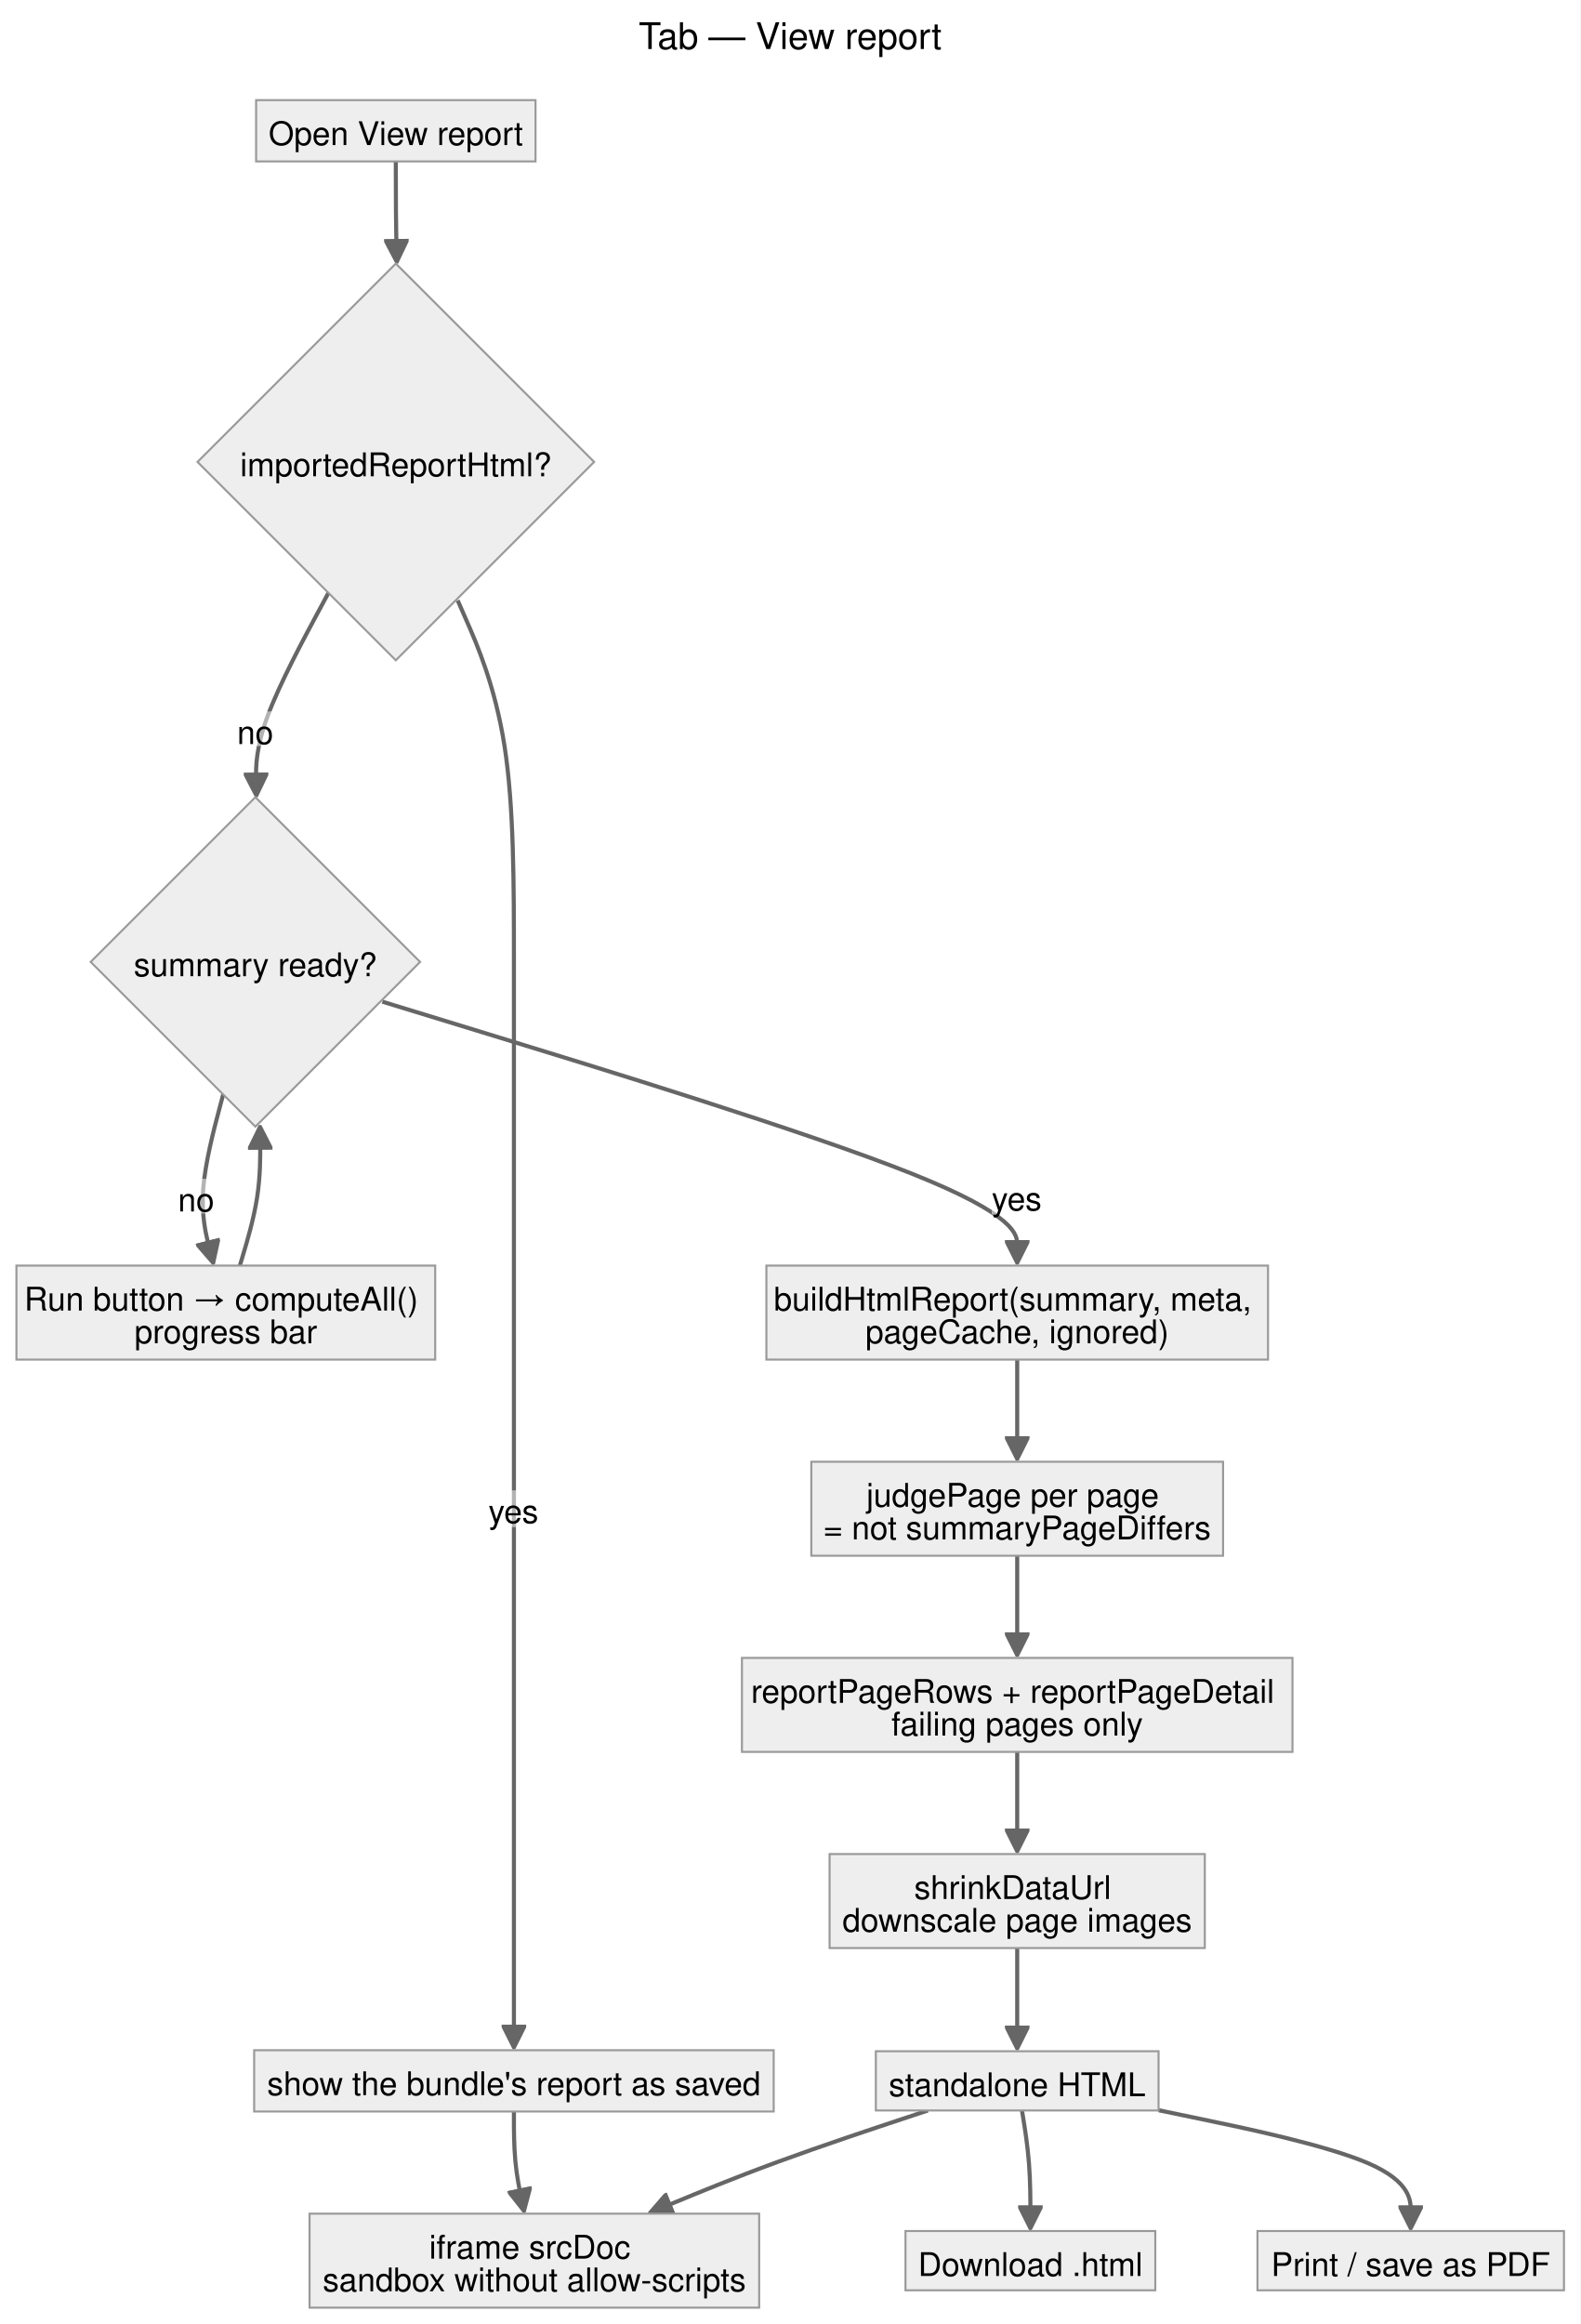
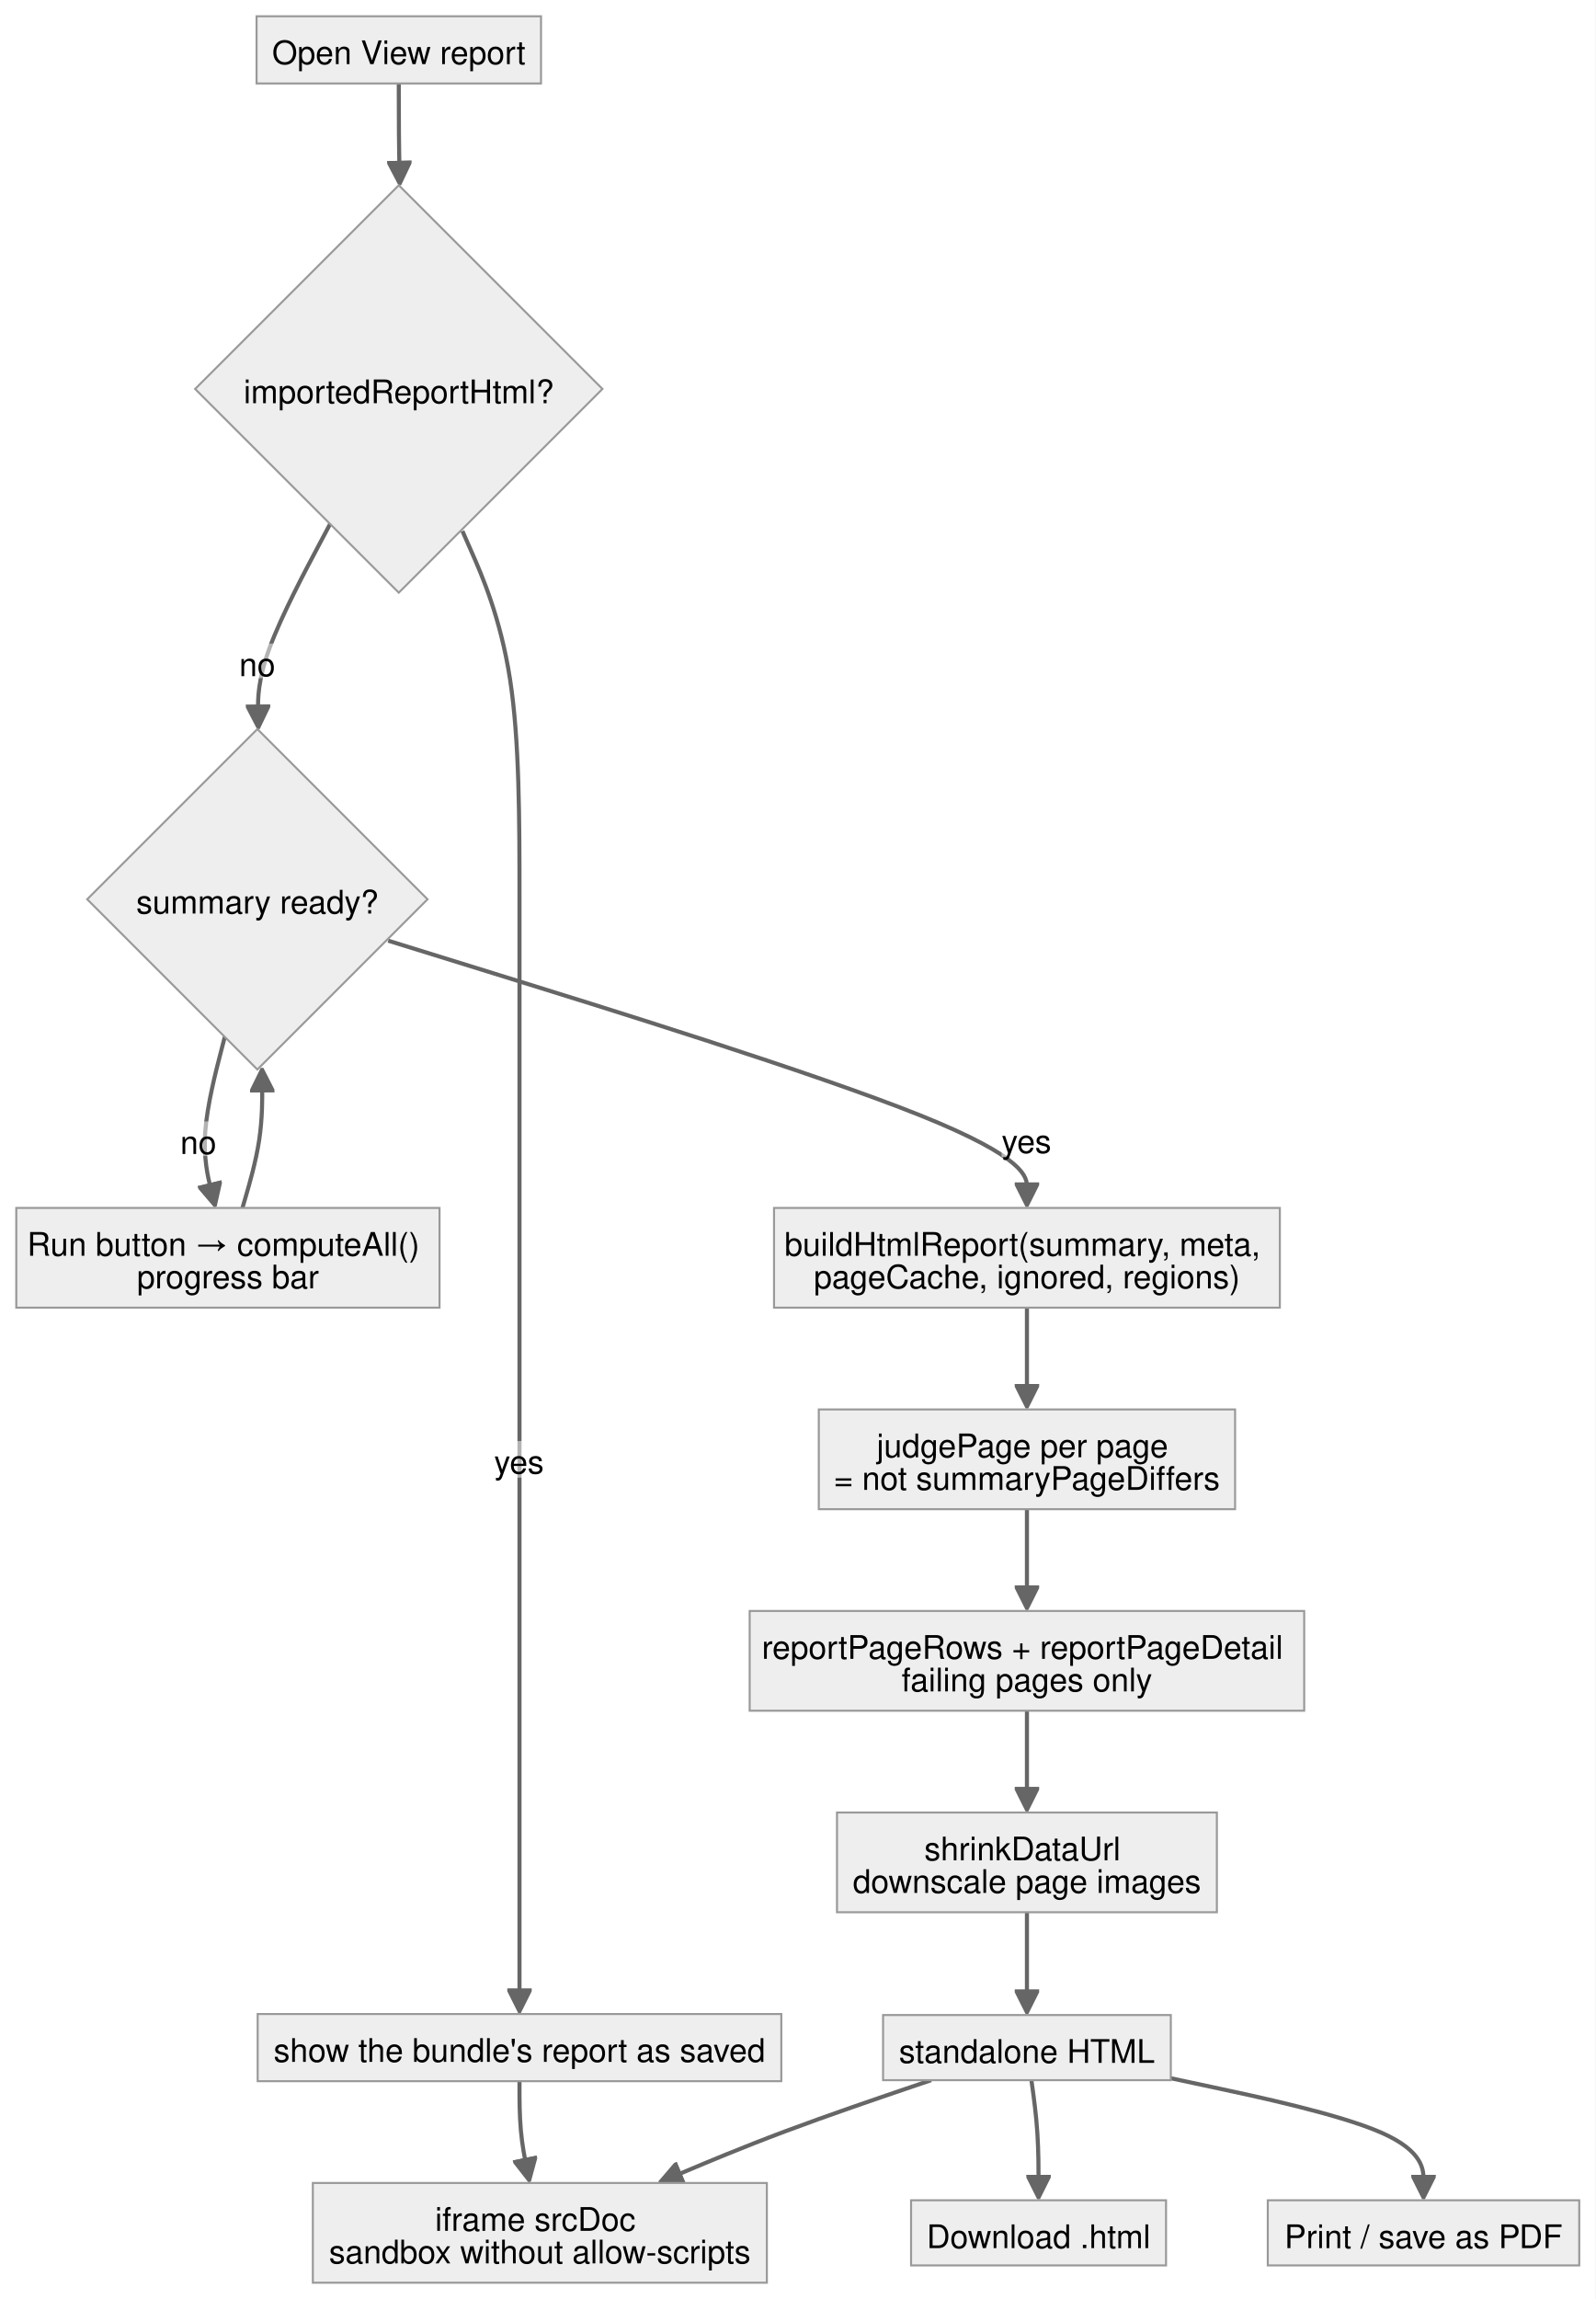
- <svg xmlns="http://www.w3.org/2000/svg" aria-roledescription="flowchart-v2" role="graphics-document document" viewBox="-8 -49 773.523 1137.406" width="774" height="1138" id="arch7">
-   <rect x="-8" y="-49" width="773.523" height="1137.406" fill="#ffffff" />
+ <svg xmlns="http://www.w3.org/2000/svg" id="arch7" width="784.023" height="1129.406" viewBox="-8 -8 784.023 1129.406" role="graphics-document document" aria-roledescription="flowchart-v2">
+   <rect x="-8" y="-8" width="784.023" height="1129.406" fill="#ffffff" />
  <style>#arch7{font-family:Helvetica,Arial,sans-serif;font-size:16px;fill:#000000;}#arch7 .error-icon{fill:#552222;}#arch7 .error-text{fill:#552222;stroke:#552222;}#arch7 .edge-thickness-normal{stroke-width:2px;}#arch7 .edge-thickness-thick{stroke-width:3.5px;}#arch7 .edge-pattern-solid{stroke-dasharray:0;}#arch7 .edge-pattern-dashed{stroke-dasharray:3;}#arch7 .edge-pattern-dotted{stroke-dasharray:2;}#arch7 .marker{fill:#666;stroke:#666;}#arch7 .marker.cross{stroke:#666;}#arch7 svg{font-family:Helvetica,Arial,sans-serif;font-size:16px;}#arch7 .label{font-family:Helvetica,Arial,sans-serif;color:#000000;}#arch7 .cluster-label text{fill:#333;}#arch7 .cluster-label span,#arch7 p{color:#333;}#arch7 .label text,#arch7 span,#arch7 p{fill:#000000;color:#000000;}#arch7 .node rect,#arch7 .node circle,#arch7 .node ellipse,#arch7 .node polygon,#arch7 .node path{fill:#eee;stroke:#999;stroke-width:1px;}#arch7 .flowchart-label text{text-anchor:middle;}#arch7 .node .katex path{fill:#000;stroke:#000;stroke-width:1px;}#arch7 .node .label{text-align:center;}#arch7 .node.clickable{cursor:pointer;}#arch7 .arrowheadPath{fill:#333333;}#arch7 .edgePath .path{stroke:#666;stroke-width:2.0px;}#arch7 .flowchart-link{stroke:#666;fill:none;}#arch7 .edgeLabel{background-color:white;text-align:center;}#arch7 .edgeLabel rect{opacity:0.5;background-color:white;fill:white;}#arch7 .labelBkg{background-color:rgba(255, 255, 255, 0.5);}#arch7 .cluster rect{fill:hsl(0, 0%, 98.922%);stroke:#707070;stroke-width:1px;}#arch7 .cluster text{fill:#333;}#arch7 .cluster span,#arch7 p{color:#333;}#arch7 div.mermaidTooltip{position:absolute;text-align:center;max-width:200px;padding:2px;font-family:Helvetica,Arial,sans-serif;font-size:12px;background:hsl(-160, 0%, 93.333%);border:1px solid #707070;border-radius:2px;pointer-events:none;z-index:100;}#arch7 .flowchartTitleText{text-anchor:middle;font-size:18px;fill:#000000;}#arch7 :root{--mermaid-font-family:Helvetica,Arial,sans-serif;}</style>
  <g>
-     <marker orient="auto" markerHeight="12" markerWidth="12" markerUnits="userSpaceOnUse" refY="5" refX="6" viewBox="0 0 10 10" class="marker flowchart" id="arch7_flowchart-pointEnd">
-       <path style="stroke-width: 1; stroke-dasharray: 1, 0;" class="arrowMarkerPath" d="M 0 0 L 10 5 L 0 10 z" />
-     </marker>
-     <marker orient="auto" markerHeight="12" markerWidth="12" markerUnits="userSpaceOnUse" refY="5" refX="4.5" viewBox="0 0 10 10" class="marker flowchart" id="arch7_flowchart-pointStart">
-       <path style="stroke-width: 1; stroke-dasharray: 1, 0;" class="arrowMarkerPath" d="M 0 5 L 10 10 L 10 0 z" />
-     </marker>
-     <marker orient="auto" markerHeight="11" markerWidth="11" markerUnits="userSpaceOnUse" refY="5" refX="11" viewBox="0 0 10 10" class="marker flowchart" id="arch7_flowchart-circleEnd">
-       <circle style="stroke-width: 1; stroke-dasharray: 1, 0;" class="arrowMarkerPath" r="5" cy="5" cx="5" />
-     </marker>
-     <marker orient="auto" markerHeight="11" markerWidth="11" markerUnits="userSpaceOnUse" refY="5" refX="-1" viewBox="0 0 10 10" class="marker flowchart" id="arch7_flowchart-circleStart">
-       <circle style="stroke-width: 1; stroke-dasharray: 1, 0;" class="arrowMarkerPath" r="5" cy="5" cx="5" />
-     </marker>
-     <marker orient="auto" markerHeight="11" markerWidth="11" markerUnits="userSpaceOnUse" refY="5.2" refX="12" viewBox="0 0 11 11" class="marker cross flowchart" id="arch7_flowchart-crossEnd">
-       <path style="stroke-width: 2; stroke-dasharray: 1, 0;" class="arrowMarkerPath" d="M 1,1 l 9,9 M 10,1 l -9,9" />
-     </marker>
-     <marker orient="auto" markerHeight="11" markerWidth="11" markerUnits="userSpaceOnUse" refY="5.2" refX="-1" viewBox="0 0 11 11" class="marker cross flowchart" id="arch7_flowchart-crossStart">
-       <path style="stroke-width: 2; stroke-dasharray: 1, 0;" class="arrowMarkerPath" d="M 1,1 l 9,9 M 10,1 l -9,9" />
+     <marker id="arch7_flowchart-pointEnd" class="marker flowchart" viewBox="0 0 10 10" refX="6" refY="5" markerUnits="userSpaceOnUse" markerWidth="12" markerHeight="12" orient="auto">
+       <path d="M 0 0 L 10 5 L 0 10 z" class="arrowMarkerPath" style="stroke-width: 1; stroke-dasharray: 1, 0;" />
+     </marker>
+     <marker id="arch7_flowchart-pointStart" class="marker flowchart" viewBox="0 0 10 10" refX="4.5" refY="5" markerUnits="userSpaceOnUse" markerWidth="12" markerHeight="12" orient="auto">
+       <path d="M 0 5 L 10 10 L 10 0 z" class="arrowMarkerPath" style="stroke-width: 1; stroke-dasharray: 1, 0;" />
+     </marker>
+     <marker id="arch7_flowchart-circleEnd" class="marker flowchart" viewBox="0 0 10 10" refX="11" refY="5" markerUnits="userSpaceOnUse" markerWidth="11" markerHeight="11" orient="auto">
+       <circle cx="5" cy="5" r="5" class="arrowMarkerPath" style="stroke-width: 1; stroke-dasharray: 1, 0;" />
+     </marker>
+     <marker id="arch7_flowchart-circleStart" class="marker flowchart" viewBox="0 0 10 10" refX="-1" refY="5" markerUnits="userSpaceOnUse" markerWidth="11" markerHeight="11" orient="auto">
+       <circle cx="5" cy="5" r="5" class="arrowMarkerPath" style="stroke-width: 1; stroke-dasharray: 1, 0;" />
+     </marker>
+     <marker id="arch7_flowchart-crossEnd" class="marker cross flowchart" viewBox="0 0 11 11" refX="12" refY="5.2" markerUnits="userSpaceOnUse" markerWidth="11" markerHeight="11" orient="auto">
+       <path d="M 1,1 l 9,9 M 10,1 l -9,9" class="arrowMarkerPath" style="stroke-width: 2; stroke-dasharray: 1, 0;" />
+     </marker>
+     <marker id="arch7_flowchart-crossStart" class="marker cross flowchart" viewBox="0 0 11 11" refX="-1" refY="5.2" markerUnits="userSpaceOnUse" markerWidth="11" markerHeight="11" orient="auto">
+       <path d="M 1,1 l 9,9 M 10,1 l -9,9" class="arrowMarkerPath" style="stroke-width: 2; stroke-dasharray: 1, 0;" />
    </marker>
    <g class="root">
      <g class="clusters" />
      <g class="edgePaths">
-         <path marker-end="url(#arch7_flowchart-pointEnd)" style="fill:none;" class="edge-thickness-normal edge-pattern-solid flowchart-link LS-OPEN LE-IMP" id="L-OPEN-IMP-0" d="M185.713,30L185.713,34.167C185.713,38.333,185.713,46.667,185.779,54.2C185.845,61.734,185.977,68.467,186.043,71.834L186.109,75.201" />
-         <path marker-end="url(#arch7_flowchart-pointEnd)" style="fill:none;" class="edge-thickness-normal edge-pattern-solid flowchart-link LS-IMP LE-SHOW" id="L-IMP-SHOW-0" d="M216.004,244.865L220.591,255.33C225.178,265.796,234.352,286.726,238.938,316.212C243.525,345.698,243.525,383.74,243.525,421.865C243.525,459.99,243.525,498.198,243.525,526.802C243.525,555.406,243.525,574.406,243.525,591.906C243.525,609.406,243.525,625.406,243.525,641.406C243.525,657.406,243.525,673.406,243.525,689.406C243.525,705.406,243.525,721.406,243.525,737.406C243.525,753.406,243.525,769.406,243.525,785.406C243.525,801.406,243.525,817.406,243.525,833.406C243.525,849.406,243.525,865.406,243.525,881.406C243.525,897.406,243.525,913.406,243.525,924.69C243.525,935.973,243.525,942.54,243.525,945.823L243.525,949.106" />
-         <path marker-end="url(#arch7_flowchart-pointEnd)" style="fill:none;" class="edge-thickness-normal edge-pattern-solid flowchart-link LS-IMP LE-SUM" id="L-IMP-SUM-0" d="M152.731,241.174L146.77,252.255C140.81,263.335,128.888,285.496,122.998,301.359C117.107,317.223,117.248,326.79,117.319,331.573L117.389,336.357" />
-         <path marker-end="url(#arch7_flowchart-pointEnd)" style="fill:none;" class="edge-thickness-normal edge-pattern-solid flowchart-link LS-SUM LE-RUN" id="L-SUM-RUN-0" d="M101.21,486.65L99.011,494.942C96.813,503.235,92.415,519.821,91.438,532.924C90.461,546.027,92.904,555.648,94.125,560.459L95.347,565.269" />
-         <path marker-end="url(#arch7_flowchart-pointEnd)" style="fill:none;" class="edge-thickness-normal edge-pattern-solid flowchart-link LS-RUN LE-SUM" id="L-RUN-SUM-0" d="M109.375,570.406L111.07,564.74C112.766,559.073,116.157,547.74,117.81,537.077C119.462,526.414,119.376,516.422,119.332,511.426L119.289,506.43" />
-         <path marker-end="url(#arch7_flowchart-pointEnd)" style="fill:none;" class="edge-thickness-normal edge-pattern-solid flowchart-link LS-SUM LE-BH" id="L-SUM-BH-0" d="M179.136,441.237L230.926,457.099C282.716,472.96,386.297,504.683,438.087,525.328C489.877,545.973,489.877,555.54,489.877,560.323L489.877,565.106" />
-         <path marker-end="url(#arch7_flowchart-pointEnd)" style="fill:none;" class="edge-thickness-normal edge-pattern-solid flowchart-link LS-BH LE-JP" id="L-BH-JP-0" d="M489.877,616.406L489.877,620.573C489.877,624.74,489.877,633.073,489.877,640.523C489.877,647.973,489.877,654.54,489.877,657.823L489.877,661.106" />
-         <path marker-end="url(#arch7_flowchart-pointEnd)" style="fill:none;" class="edge-thickness-normal edge-pattern-solid flowchart-link LS-JP LE-RP" id="L-JP-RP-0" d="M489.877,712.406L489.877,716.573C489.877,720.74,489.877,729.073,489.877,736.523C489.877,743.973,489.877,750.54,489.877,753.823L489.877,757.106" />
-         <path marker-end="url(#arch7_flowchart-pointEnd)" style="fill:none;" class="edge-thickness-normal edge-pattern-solid flowchart-link LS-RP LE-SH" id="L-RP-SH-0" d="M489.877,808.406L489.877,812.573C489.877,816.74,489.877,825.073,489.877,832.523C489.877,839.973,489.877,846.54,489.877,849.823L489.877,853.106" />
-         <path marker-end="url(#arch7_flowchart-pointEnd)" style="fill:none;" class="edge-thickness-normal edge-pattern-solid flowchart-link LS-SH LE-HTML" id="L-SH-HTML-0" d="M489.877,904.406L489.877,908.573C489.877,912.74,489.877,921.073,489.877,928.606C489.877,936.14,489.877,942.873,489.877,946.24L489.877,949.606" />
-         <path marker-end="url(#arch7_flowchart-pointEnd)" style="fill:none;" class="edge-thickness-normal edge-pattern-solid flowchart-link LS-SHOW LE-IF" id="L-SHOW-IF-0" d="M243.525,984.406L243.525,988.573C243.525,992.74,243.525,1001.073,244.213,1008.541C244.901,1016.01,246.277,1022.614,246.965,1025.916L247.653,1029.218" />
-         <path marker-end="url(#arch7_flowchart-pointEnd)" style="fill:none;" class="edge-thickness-normal edge-pattern-solid flowchart-link LS-HTML LE-IF" id="L-HTML-IF-0" d="M446.162,983.906L433.349,988.156C420.536,992.406,394.909,1000.906,372.864,1008.985C350.818,1017.063,332.353,1024.72,323.121,1028.548L313.888,1032.376" />
-         <path marker-end="url(#arch7_flowchart-pointEnd)" style="fill:none;" class="edge-thickness-normal edge-pattern-solid flowchart-link LS-HTML LE-DL" id="L-HTML-DL-0" d="M492.218,983.906L492.905,988.156C493.591,992.406,494.963,1000.906,495.65,1009.856C496.336,1018.806,496.336,1028.206,496.336,1032.906L496.336,1037.606" />
-         <path marker-end="url(#arch7_flowchart-pointEnd)" style="fill:none;" class="edge-thickness-normal edge-pattern-solid flowchart-link LS-HTML LE-PR" id="L-HTML-PR-0" d="M559.072,983.775L579.644,988.047C600.215,992.319,641.357,1000.863,661.929,1009.834C682.5,1018.806,682.5,1028.206,682.5,1032.906L682.5,1037.606" />
+         <path d="M187.963,33L187.963,37.167C187.963,41.333,187.963,49.667,188.029,57.2C188.095,64.734,188.227,71.467,188.293,74.834L188.359,78.201" id="L-OPEN-IMP-0" class=" edge-thickness-normal edge-pattern-solid flowchart-link LS-OPEN LE-IMP" style="fill:none;" marker-end="url(#arch7_flowchart-pointEnd)" />
+         <path d="M219.236,252.883L223.909,263.512C228.583,274.141,237.929,295.398,242.602,325.548C247.275,355.698,247.275,394.74,247.275,433.865C247.275,472.99,247.275,512.198,247.275,541.552C247.275,570.906,247.275,590.406,247.275,608.406C247.275,626.406,247.275,642.906,247.275,659.406C247.275,675.906,247.275,692.406,247.275,708.906C247.275,725.406,247.275,741.906,247.275,758.406C247.275,774.906,247.275,791.406,247.275,807.906C247.275,824.406,247.275,840.906,247.275,857.406C247.275,873.906,247.275,890.406,247.275,906.906C247.275,923.406,247.275,939.906,247.275,951.44C247.275,962.973,247.275,969.54,247.275,972.823L247.275,976.106" id="L-IMP-SHOW-0" class=" edge-thickness-normal edge-pattern-solid flowchart-link LS-IMP LE-SHOW" style="fill:none;" marker-end="url(#arch7_flowchart-pointEnd)" />
+         <path d="M154.214,249.407L148.256,260.616C142.298,271.824,130.383,294.24,124.495,310.232C118.607,326.223,118.748,335.79,118.819,340.573L118.889,345.357" id="L-IMP-SUM-0" class=" edge-thickness-normal edge-pattern-solid flowchart-link LS-IMP LE-SUM" style="fill:none;" marker-end="url(#arch7_flowchart-pointEnd)" />
+         <path d="M102.45,501.39L100.295,509.726C98.139,518.062,93.829,534.734,92.863,547.879C91.897,561.025,94.277,570.643,95.467,575.452L96.657,580.261" id="L-SUM-RUN-0" class=" edge-thickness-normal edge-pattern-solid flowchart-link LS-SUM LE-RUN" style="fill:none;" marker-end="url(#arch7_flowchart-pointEnd)" />
+         <path d="M111.136,585.406L112.788,579.74C114.44,574.073,117.744,562.74,119.356,552.074C120.968,541.407,120.887,531.409,120.846,526.409L120.806,521.41" id="L-RUN-SUM-0" class=" edge-thickness-normal edge-pattern-solid flowchart-link LS-RUN LE-SUM" style="fill:none;" marker-end="url(#arch7_flowchart-pointEnd)" />
+         <path d="M182.752,454.121L235.064,470.335C287.377,486.55,392.002,518.978,444.314,539.975C496.627,560.973,496.627,570.54,496.627,575.323L496.627,580.106" id="L-SUM-BH-0" class=" edge-thickness-normal edge-pattern-solid flowchart-link LS-SUM LE-BH" style="fill:none;" marker-end="url(#arch7_flowchart-pointEnd)" />
+         <path d="M496.627,634.406L496.627,638.573C496.627,642.74,496.627,651.073,496.627,658.523C496.627,665.973,496.627,672.54,496.627,675.823L496.627,679.106" id="L-BH-JP-0" class=" edge-thickness-normal edge-pattern-solid flowchart-link LS-BH LE-JP" style="fill:none;" marker-end="url(#arch7_flowchart-pointEnd)" />
+         <path d="M496.627,733.406L496.627,737.573C496.627,741.74,496.627,750.073,496.627,757.523C496.627,764.973,496.627,771.54,496.627,774.823L496.627,778.106" id="L-JP-RP-0" class=" edge-thickness-normal edge-pattern-solid flowchart-link LS-JP LE-RP" style="fill:none;" marker-end="url(#arch7_flowchart-pointEnd)" />
+         <path d="M496.627,832.406L496.627,836.573C496.627,840.74,496.627,849.073,496.627,856.523C496.627,863.973,496.627,870.54,496.627,873.823L496.627,877.106" id="L-RP-SH-0" class=" edge-thickness-normal edge-pattern-solid flowchart-link LS-RP LE-SH" style="fill:none;" marker-end="url(#arch7_flowchart-pointEnd)" />
+         <path d="M496.627,931.406L496.627,935.573C496.627,939.74,496.627,948.073,496.627,955.606C496.627,963.14,496.627,969.873,496.627,973.24L496.627,976.606" id="L-SH-HTML-0" class=" edge-thickness-normal edge-pattern-solid flowchart-link LS-SH LE-HTML" style="fill:none;" marker-end="url(#arch7_flowchart-pointEnd)" />
+         <path d="M247.275,1014.406L247.275,1018.573C247.275,1022.74,247.275,1031.073,247.942,1038.54C248.609,1046.008,249.943,1052.61,250.61,1055.91L251.276,1059.211" id="L-SHOW-IF-0" class=" edge-thickness-normal edge-pattern-solid flowchart-link LS-SHOW LE-IF" style="fill:none;" marker-end="url(#arch7_flowchart-pointEnd)" />
+         <path d="M449.555,1013.906L437.051,1018.156C424.548,1022.406,399.54,1030.906,377.98,1038.979C356.42,1047.053,338.308,1054.699,329.251,1058.522L320.195,1062.345" id="L-HTML-IF-0" class=" edge-thickness-normal edge-pattern-solid flowchart-link LS-HTML LE-IF" style="fill:none;" marker-end="url(#arch7_flowchart-pointEnd)" />
+         <path d="M498.828,1013.906L499.413,1018.156C499.997,1022.406,501.167,1030.906,501.751,1039.856C502.336,1048.806,502.336,1058.206,502.336,1062.906L502.336,1067.606" id="L-HTML-DL-0" class=" edge-thickness-normal edge-pattern-solid flowchart-link LS-HTML LE-DL" style="fill:none;" marker-end="url(#arch7_flowchart-pointEnd)" />
+         <path d="M567.322,1012.961L588.019,1017.369C608.715,1021.776,650.107,1030.591,670.804,1039.699C691.5,1048.806,691.5,1058.206,691.5,1062.906L691.5,1067.606" id="L-HTML-PR-0" class=" edge-thickness-normal edge-pattern-solid flowchart-link LS-HTML LE-PR" style="fill:none;" marker-end="url(#arch7_flowchart-pointEnd)" />
      </g>
      <g class="edgeLabels">
        <g class="edgeLabel">
-           <g transform="translate(0, 0)" class="label">
-             <rect height="0" width="0" ry="0" rx="0" />
-             <text style="">
-               <tspan class="row" x="0" dy="1em" xml:space="preserve" />
-             </text>
-           </g>
-         </g>
-         <g transform="translate(243.5254, 689.4062)" class="edgeLabel">
-           <g transform="translate(-12.45312, -9)" class="label">
-             <rect height="18" width="24.882" ry="0" rx="0" />
-             <text style="">
-               <tspan class="row" x="0" dy="1em" xml:space="preserve">yes</tspan>
-             </text>
-           </g>
-         </g>
-         <g transform="translate(116.9668, 307.6562)" class="edgeLabel">
-           <g transform="translate(-8.949219, -8.5)" class="label">
-             <rect height="17" width="17.89" ry="0" rx="0" />
-             <text style="">
-               <tspan class="row" x="0" dy="1em" xml:space="preserve">no</tspan>
-             </text>
-           </g>
-         </g>
-         <g transform="translate(88.01758, 536.4062)" class="edgeLabel">
-           <g transform="translate(-8.949219, -8.5)" class="label">
-             <rect height="17" width="17.89" ry="0" rx="0" />
-             <text style="">
-               <tspan class="row" x="0" dy="1em" xml:space="preserve">no</tspan>
-             </text>
-           </g>
-         </g>
-         <g class="edgeLabel">
-           <g transform="translate(0, 0)" class="label">
-             <rect height="0" width="0" ry="0" rx="0" />
-             <text style="">
-               <tspan class="row" x="0" dy="1em" xml:space="preserve" />
-             </text>
-           </g>
-         </g>
-         <g transform="translate(489.877, 536.4062)" class="edgeLabel">
-           <g transform="translate(-12.45312, -9)" class="label">
-             <rect height="18" width="24.882" ry="0" rx="0" />
-             <text style="">
-               <tspan class="row" x="0" dy="1em" xml:space="preserve">yes</tspan>
-             </text>
-           </g>
-         </g>
-         <g class="edgeLabel">
-           <g transform="translate(0, 0)" class="label">
-             <rect height="0" width="0" ry="0" rx="0" />
-             <text style="">
-               <tspan class="row" x="0" dy="1em" xml:space="preserve" />
-             </text>
-           </g>
-         </g>
-         <g class="edgeLabel">
-           <g transform="translate(0, 0)" class="label">
-             <rect height="0" width="0" ry="0" rx="0" />
-             <text style="">
-               <tspan class="row" x="0" dy="1em" xml:space="preserve" />
-             </text>
-           </g>
-         </g>
-         <g class="edgeLabel">
-           <g transform="translate(0, 0)" class="label">
-             <rect height="0" width="0" ry="0" rx="0" />
-             <text style="">
-               <tspan class="row" x="0" dy="1em" xml:space="preserve" />
-             </text>
-           </g>
-         </g>
-         <g class="edgeLabel">
-           <g transform="translate(0, 0)" class="label">
-             <rect height="0" width="0" ry="0" rx="0" />
-             <text style="">
-               <tspan class="row" x="0" dy="1em" xml:space="preserve" />
-             </text>
-           </g>
-         </g>
-         <g class="edgeLabel">
-           <g transform="translate(0, 0)" class="label">
-             <rect height="0" width="0" ry="0" rx="0" />
-             <text style="">
-               <tspan class="row" x="0" dy="1em" xml:space="preserve" />
-             </text>
-           </g>
-         </g>
-         <g class="edgeLabel">
-           <g transform="translate(0, 0)" class="label">
-             <rect height="0" width="0" ry="0" rx="0" />
-             <text style="">
-               <tspan class="row" x="0" dy="1em" xml:space="preserve" />
-             </text>
-           </g>
-         </g>
-         <g class="edgeLabel">
-           <g transform="translate(0, 0)" class="label">
-             <rect height="0" width="0" ry="0" rx="0" />
-             <text style="">
-               <tspan class="row" x="0" dy="1em" xml:space="preserve" />
-             </text>
-           </g>
-         </g>
-         <g class="edgeLabel">
-           <g transform="translate(0, 0)" class="label">
-             <rect height="0" width="0" ry="0" rx="0" />
-             <text style="">
-               <tspan class="row" x="0" dy="1em" xml:space="preserve" />
+           <g class="label" transform="translate(0, 0)">
+             <rect rx="0" ry="0" width="0" height="0" />
+             <text style="">
+               <tspan xml:space="preserve" dy="1em" x="0" class="row" />
+             </text>
+           </g>
+         </g>
+         <g class="edgeLabel" transform="translate(247.2754, 708.9062)">
+           <g class="label" transform="translate(-12.45312, -9)">
+             <rect rx="0" ry="0" width="24.882" height="18" />
+             <text style="">
+               <tspan xml:space="preserve" dy="1em" x="0" class="row">yes</tspan>
+             </text>
+           </g>
+         </g>
+         <g class="edgeLabel" transform="translate(118.4668, 316.6562)">
+           <g class="label" transform="translate(-8.949219, -8.5)">
+             <rect rx="0" ry="0" width="17.89" height="17" />
+             <text style="">
+               <tspan xml:space="preserve" dy="1em" x="0" class="row">no</tspan>
+             </text>
+           </g>
+         </g>
+         <g class="edgeLabel" transform="translate(89.51758, 551.4062)">
+           <g class="label" transform="translate(-8.949219, -8.5)">
+             <rect rx="0" ry="0" width="17.89" height="17" />
+             <text style="">
+               <tspan xml:space="preserve" dy="1em" x="0" class="row">no</tspan>
+             </text>
+           </g>
+         </g>
+         <g class="edgeLabel">
+           <g class="label" transform="translate(0, 0)">
+             <rect rx="0" ry="0" width="0" height="0" />
+             <text style="">
+               <tspan xml:space="preserve" dy="1em" x="0" class="row" />
+             </text>
+           </g>
+         </g>
+         <g class="edgeLabel" transform="translate(496.627, 551.4062)">
+           <g class="label" transform="translate(-12.45312, -9)">
+             <rect rx="0" ry="0" width="24.882" height="18" />
+             <text style="">
+               <tspan xml:space="preserve" dy="1em" x="0" class="row">yes</tspan>
+             </text>
+           </g>
+         </g>
+         <g class="edgeLabel">
+           <g class="label" transform="translate(0, 0)">
+             <rect rx="0" ry="0" width="0" height="0" />
+             <text style="">
+               <tspan xml:space="preserve" dy="1em" x="0" class="row" />
+             </text>
+           </g>
+         </g>
+         <g class="edgeLabel">
+           <g class="label" transform="translate(0, 0)">
+             <rect rx="0" ry="0" width="0" height="0" />
+             <text style="">
+               <tspan xml:space="preserve" dy="1em" x="0" class="row" />
+             </text>
+           </g>
+         </g>
+         <g class="edgeLabel">
+           <g class="label" transform="translate(0, 0)">
+             <rect rx="0" ry="0" width="0" height="0" />
+             <text style="">
+               <tspan xml:space="preserve" dy="1em" x="0" class="row" />
+             </text>
+           </g>
+         </g>
+         <g class="edgeLabel">
+           <g class="label" transform="translate(0, 0)">
+             <rect rx="0" ry="0" width="0" height="0" />
+             <text style="">
+               <tspan xml:space="preserve" dy="1em" x="0" class="row" />
+             </text>
+           </g>
+         </g>
+         <g class="edgeLabel">
+           <g class="label" transform="translate(0, 0)">
+             <rect rx="0" ry="0" width="0" height="0" />
+             <text style="">
+               <tspan xml:space="preserve" dy="1em" x="0" class="row" />
+             </text>
+           </g>
+         </g>
+         <g class="edgeLabel">
+           <g class="label" transform="translate(0, 0)">
+             <rect rx="0" ry="0" width="0" height="0" />
+             <text style="">
+               <tspan xml:space="preserve" dy="1em" x="0" class="row" />
+             </text>
+           </g>
+         </g>
+         <g class="edgeLabel">
+           <g class="label" transform="translate(0, 0)">
+             <rect rx="0" ry="0" width="0" height="0" />
+             <text style="">
+               <tspan xml:space="preserve" dy="1em" x="0" class="row" />
+             </text>
+           </g>
+         </g>
+         <g class="edgeLabel">
+           <g class="label" transform="translate(0, 0)">
+             <rect rx="0" ry="0" width="0" height="0" />
+             <text style="">
+               <tspan xml:space="preserve" dy="1em" x="0" class="row" />
            </text>
          </g>
        </g>
      </g>
      <g class="nodes">
-         <g transform="translate(185.7129, 15)" data-id="OPEN" data-node="true" id="flowchart-OPEN-204" class="node default default flowchart-label">
-           <rect height="30" width="136.773" y="-15" x="-68.387" ry="0" rx="0" style="" class="basic label-container" />
-           <g transform="translate(0, -9)" style="" class="label">
-             <rect />
-             <text style="">
-               <tspan class="row" x="0" dy="1em" xml:space="preserve">Open View report</tspan>
-             </text>
-           </g>
-         </g>
-         <g transform="translate(185.7129, 177.0781)" data-id="IMP" data-node="true" id="flowchart-IMP-205" class="node default default flowchart-label">
-           <polygon style="" transform="translate(-97.07812,97.07812)" class="label-container" points="97.078,0 194.156,-97.078 97.078,-194.156 0,-97.078" />
-           <g transform="translate(0, -9)" style="" class="label">
-             <rect />
-             <text style="">
-               <tspan class="row" x="0" dy="1em" xml:space="preserve">importedReportHtml?</tspan>
-             </text>
-           </g>
-         </g>
-         <g transform="translate(243.5254, 969.4062)" data-id="SHOW" data-node="true" id="flowchart-SHOW-207" class="node default default flowchart-label">
-           <rect height="30" width="254.312" y="-15" x="-127.156" ry="0" rx="0" style="" class="basic label-container" />
-           <g transform="translate(0, -9)" style="" class="label">
-             <rect />
-             <text style="">
-               <tspan class="row" x="0" dy="1em" xml:space="preserve">show the bundle's report as saved</tspan>
-             </text>
-           </g>
-         </g>
-         <g transform="translate(116.9668, 421.7812)" data-id="SUM" data-node="true" id="flowchart-SUM-209" class="node default default flowchart-label">
-           <polygon style="" transform="translate(-80.625,80.625)" class="label-container" points="80.625,0 161.25,-80.625 80.625,-161.25 0,-80.625" />
-           <g transform="translate(0, -9)" style="" class="label">
-             <rect />
-             <text style="">
-               <tspan class="row" x="0" dy="1em" xml:space="preserve">summary ready?</tspan>
-             </text>
-           </g>
-         </g>
-         <g transform="translate(102.4922, 593.4062)" data-id="RUN" data-node="true" id="flowchart-RUN-211" class="node default default flowchart-label">
-           <rect height="46" width="204.984" y="-23" x="-102.492" ry="0" rx="0" style="" class="basic label-container" />
-           <g transform="translate(0, -17)" style="" class="label">
-             <rect />
-             <text style="">
-               <tspan class="row" x="0" dy="1em" xml:space="preserve">Run button → computeAll()</tspan>
-               <tspan class="row" x="0" dy="1em" xml:space="preserve">progress bar</tspan>
-             </text>
-           </g>
-         </g>
-         <g transform="translate(489.877, 593.4062)" data-id="BH" data-node="true" id="flowchart-BH-214" class="node default default flowchart-label">
-           <rect height="46" width="245.547" y="-23" x="-122.773" ry="0" rx="0" style="" class="basic label-container" />
-           <g transform="translate(0, -17)" style="" class="label">
-             <rect />
-             <text style="">
-               <tspan class="row" x="0" dy="1em" xml:space="preserve">buildHtmlReport(summary, meta,</tspan>
-               <tspan class="row" x="0" dy="1em" xml:space="preserve">pageCache, ignored)</tspan>
-             </text>
-           </g>
-         </g>
-         <g transform="translate(489.877, 689.4062)" data-id="JP" data-node="true" id="flowchart-JP-216" class="node default default flowchart-label">
-           <rect height="46" width="201.562" y="-23" x="-100.781" ry="0" rx="0" style="" class="basic label-container" />
-           <g transform="translate(0, -17)" style="" class="label">
-             <rect />
-             <text style="">
-               <tspan class="row" x="0" dy="1em" xml:space="preserve">judgePage per page</tspan>
-               <tspan class="row" x="0" dy="1em" xml:space="preserve">= not summaryPageDiffers</tspan>
-             </text>
-           </g>
-         </g>
-         <g transform="translate(489.877, 785.4062)" data-id="RP" data-node="true" id="flowchart-RP-218" class="node default default flowchart-label">
-           <rect height="46" width="269.484" y="-23" x="-134.742" ry="0" rx="0" style="" class="basic label-container" />
-           <g transform="translate(0, -17)" style="" class="label">
-             <rect />
-             <text style="">
-               <tspan class="row" x="0" dy="1em" xml:space="preserve">reportPageRows + reportPageDetail</tspan>
-               <tspan class="row" x="0" dy="1em" xml:space="preserve">failing pages only</tspan>
-             </text>
-           </g>
-         </g>
-         <g transform="translate(489.877, 881.4062)" data-id="SH" data-node="true" id="flowchart-SH-220" class="node default default flowchart-label">
-           <rect height="46" width="183.672" y="-23" x="-91.836" ry="0" rx="0" style="" class="basic label-container" />
-           <g transform="translate(0, -17)" style="" class="label">
-             <rect />
-             <text style="">
-               <tspan class="row" x="0" dy="1em" xml:space="preserve">shrinkDataUrl</tspan>
-               <tspan class="row" x="0" dy="1em" xml:space="preserve">downscale page images</tspan>
-             </text>
-           </g>
-         </g>
-         <g transform="translate(489.877, 969.4062)" data-id="HTML" data-node="true" id="flowchart-HTML-222" class="node default default flowchart-label">
-           <rect height="29" width="138.391" y="-14.5" x="-69.195" ry="0" rx="0" style="" class="basic label-container" />
-           <g transform="translate(0, -8.5)" style="" class="label">
-             <rect />
-             <text style="">
-               <tspan class="row" x="0" dy="1em" xml:space="preserve">standalone HTML</tspan>
-             </text>
-           </g>
-         </g>
-         <g transform="translate(253.5254, 1057.406)" data-id="IF" data-node="true" id="flowchart-IF-224" class="node default default flowchart-label">
-           <rect height="46" width="220.094" y="-23" x="-110.047" ry="0" rx="0" style="" class="basic label-container" />
-           <g transform="translate(0, -17)" style="" class="label">
-             <rect />
-             <text style="">
-               <tspan class="row" x="0" dy="1em" xml:space="preserve">iframe srcDoc</tspan>
-               <tspan class="row" x="0" dy="1em" xml:space="preserve">sandbox without allow-scripts</tspan>
-             </text>
-           </g>
-         </g>
-         <g transform="translate(496.3359, 1057.406)" data-id="DL" data-node="true" id="flowchart-DL-228" class="node default default flowchart-label">
-           <rect height="29" width="122.281" y="-14.5" x="-61.141" ry="0" rx="0" style="" class="basic label-container" />
-           <g transform="translate(0, -8.5)" style="" class="label">
-             <rect />
-             <text style="">
-               <tspan class="row" x="0" dy="1em" xml:space="preserve">Download .html</tspan>
-             </text>
-           </g>
-         </g>
-         <g transform="translate(682.5, 1057.406)" data-id="PR" data-node="true" id="flowchart-PR-230" class="node default default flowchart-label">
-           <rect height="29" width="150.047" y="-14.5" x="-75.023" ry="0" rx="0" style="" class="basic label-container" />
-           <g transform="translate(0, -8.5)" style="" class="label">
-             <rect />
-             <text style="">
-               <tspan class="row" x="0" dy="1em" xml:space="preserve">Print / save as PDF</tspan>
+         <g class="node default default flowchart-label" id="flowchart-OPEN-212" data-node="true" data-id="OPEN" transform="translate(187.9629, 16.5)">
+           <rect class="basic label-container" style="" rx="0" ry="0" x="-69.887" y="-16.5" width="139.773" height="33" />
+           <g class="label" style="" transform="translate(0, -9)">
+             <rect />
+             <text style="">
+               <tspan xml:space="preserve" dy="1em" x="0" class="row">Open View report</tspan>
+             </text>
+           </g>
+         </g>
+         <g class="node default default flowchart-label" id="flowchart-IMP-213" data-node="true" data-id="IMP" transform="translate(187.9629, 183.0781)">
+           <polygon points="100.078,0 200.156,-100.078 100.078,-200.156 0,-100.078" class="label-container" transform="translate(-100.0781,100.0781)" style="" />
+           <g class="label" style="" transform="translate(0, -9)">
+             <rect />
+             <text style="">
+               <tspan xml:space="preserve" dy="1em" x="0" class="row">importedReportHtml?</tspan>
+             </text>
+           </g>
+         </g>
+         <g class="node default default flowchart-label" id="flowchart-SHOW-215" data-node="true" data-id="SHOW" transform="translate(247.2754, 997.9062)">
+           <rect class="basic label-container" style="" rx="0" ry="0" x="-128.656" y="-16.5" width="257.312" height="33" />
+           <g class="label" style="" transform="translate(0, -9)">
+             <rect />
+             <text style="">
+               <tspan xml:space="preserve" dy="1em" x="0" class="row">show the bundle's report as saved</tspan>
+             </text>
+           </g>
+         </g>
+         <g class="node default default flowchart-label" id="flowchart-SUM-217" data-node="true" data-id="SUM" transform="translate(118.4668, 433.7812)">
+           <polygon points="83.625,0 167.25,-83.625 83.625,-167.25 0,-83.625" class="label-container" transform="translate(-83.625,83.625)" style="" />
+           <g class="label" style="" transform="translate(0, -9)">
+             <rect />
+             <text style="">
+               <tspan xml:space="preserve" dy="1em" x="0" class="row">summary ready?</tspan>
+             </text>
+           </g>
+         </g>
+         <g class="node default default flowchart-label" id="flowchart-RUN-219" data-node="true" data-id="RUN" transform="translate(103.9922, 609.9062)">
+           <rect class="basic label-container" style="" rx="0" ry="0" x="-103.992" y="-24.5" width="207.984" height="49" />
+           <g class="label" style="" transform="translate(0, -17)">
+             <rect />
+             <text style="">
+               <tspan xml:space="preserve" dy="1em" x="0" class="row">Run button → computeAll()</tspan>
+               <tspan xml:space="preserve" dy="1em" x="0" class="row">progress bar</tspan>
+             </text>
+           </g>
+         </g>
+         <g class="node default default flowchart-label" id="flowchart-BH-222" data-node="true" data-id="BH" transform="translate(496.627, 609.9062)">
+           <rect class="basic label-container" style="" rx="0" ry="0" x="-124.273" y="-24.5" width="248.547" height="49" />
+           <g class="label" style="" transform="translate(0, -17)">
+             <rect />
+             <text style="">
+               <tspan xml:space="preserve" dy="1em" x="0" class="row">buildHtmlReport(summary, meta,</tspan>
+               <tspan xml:space="preserve" dy="1em" x="0" class="row">pageCache, ignored, regions)</tspan>
+             </text>
+           </g>
+         </g>
+         <g class="node default default flowchart-label" id="flowchart-JP-224" data-node="true" data-id="JP" transform="translate(496.627, 708.9062)">
+           <rect class="basic label-container" style="" rx="0" ry="0" x="-102.281" y="-24.5" width="204.562" height="49" />
+           <g class="label" style="" transform="translate(0, -17)">
+             <rect />
+             <text style="">
+               <tspan xml:space="preserve" dy="1em" x="0" class="row">judgePage per page</tspan>
+               <tspan xml:space="preserve" dy="1em" x="0" class="row">= not summaryPageDiffers</tspan>
+             </text>
+           </g>
+         </g>
+         <g class="node default default flowchart-label" id="flowchart-RP-226" data-node="true" data-id="RP" transform="translate(496.627, 807.9062)">
+           <rect class="basic label-container" style="" rx="0" ry="0" x="-136.242" y="-24.5" width="272.484" height="49" />
+           <g class="label" style="" transform="translate(0, -17)">
+             <rect />
+             <text style="">
+               <tspan xml:space="preserve" dy="1em" x="0" class="row">reportPageRows + reportPageDetail</tspan>
+               <tspan xml:space="preserve" dy="1em" x="0" class="row">failing pages only</tspan>
+             </text>
+           </g>
+         </g>
+         <g class="node default default flowchart-label" id="flowchart-SH-228" data-node="true" data-id="SH" transform="translate(496.627, 906.9062)">
+           <rect class="basic label-container" style="" rx="0" ry="0" x="-93.336" y="-24.5" width="186.672" height="49" />
+           <g class="label" style="" transform="translate(0, -17)">
+             <rect />
+             <text style="">
+               <tspan xml:space="preserve" dy="1em" x="0" class="row">shrinkDataUrl</tspan>
+               <tspan xml:space="preserve" dy="1em" x="0" class="row">downscale page images</tspan>
+             </text>
+           </g>
+         </g>
+         <g class="node default default flowchart-label" id="flowchart-HTML-230" data-node="true" data-id="HTML" transform="translate(496.627, 997.9062)">
+           <rect class="basic label-container" style="" rx="0" ry="0" x="-70.695" y="-16" width="141.391" height="32" />
+           <g class="label" style="" transform="translate(0, -8.5)">
+             <rect />
+             <text style="">
+               <tspan xml:space="preserve" dy="1em" x="0" class="row">standalone HTML</tspan>
+             </text>
+           </g>
+         </g>
+         <g class="node default default flowchart-label" id="flowchart-IF-232" data-node="true" data-id="IF" transform="translate(257.2754, 1088.906)">
+           <rect class="basic label-container" style="" rx="0" ry="0" x="-111.547" y="-24.5" width="223.094" height="49" />
+           <g class="label" style="" transform="translate(0, -17)">
+             <rect />
+             <text style="">
+               <tspan xml:space="preserve" dy="1em" x="0" class="row">iframe srcDoc</tspan>
+               <tspan xml:space="preserve" dy="1em" x="0" class="row">sandbox without allow-scripts</tspan>
+             </text>
+           </g>
+         </g>
+         <g class="node default default flowchart-label" id="flowchart-DL-236" data-node="true" data-id="DL" transform="translate(502.3359, 1088.906)">
+           <rect class="basic label-container" style="" rx="0" ry="0" x="-62.641" y="-16" width="125.281" height="32" />
+           <g class="label" style="" transform="translate(0, -8.5)">
+             <rect />
+             <text style="">
+               <tspan xml:space="preserve" dy="1em" x="0" class="row">Download .html</tspan>
+             </text>
+           </g>
+         </g>
+         <g class="node default default flowchart-label" id="flowchart-PR-238" data-node="true" data-id="PR" transform="translate(691.5, 1088.906)">
+           <rect class="basic label-container" style="" rx="0" ry="0" x="-76.523" y="-16" width="153.047" height="32" />
+           <g class="label" style="" transform="translate(0, -8.5)">
+             <rect />
+             <text style="">
+               <tspan xml:space="preserve" dy="1em" x="0" class="row">Print / save as PDF</tspan>
            </text>
          </g>
        </g>
      </g>
    </g>
  </g>
-   <text class="flowchartTitleText" y="-25" x="378.762">Tab — View report</text>
</svg>
